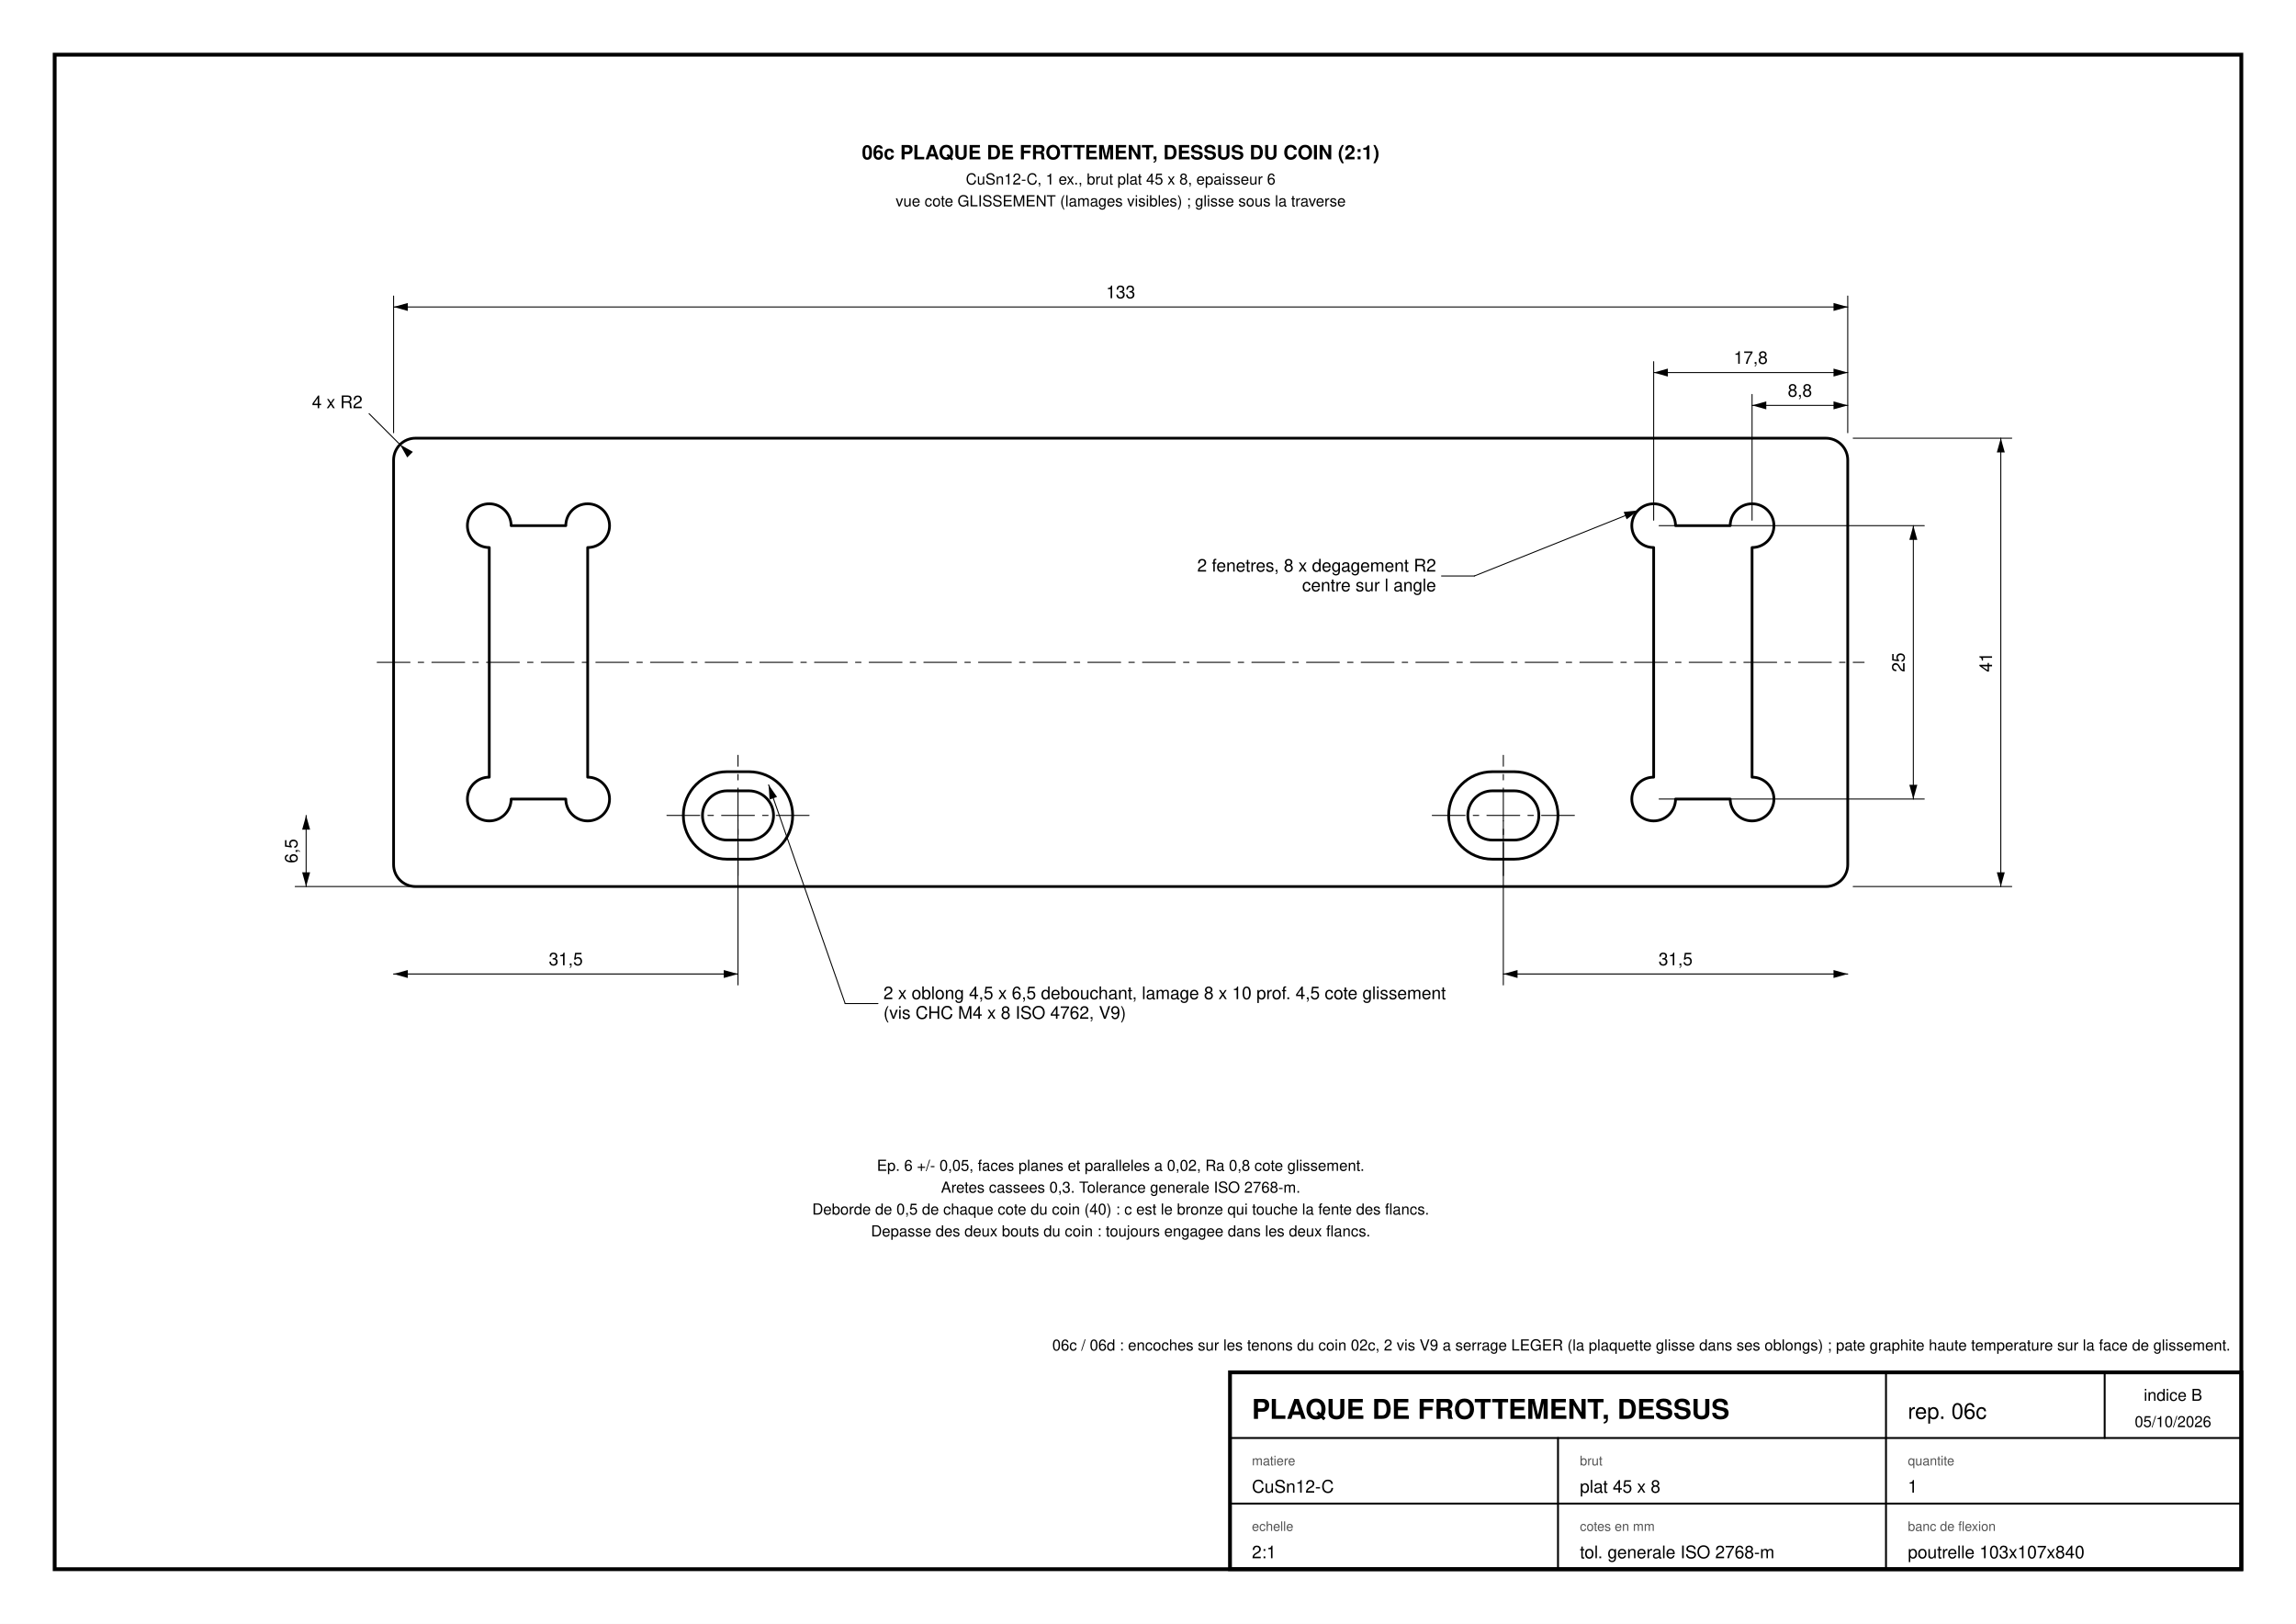
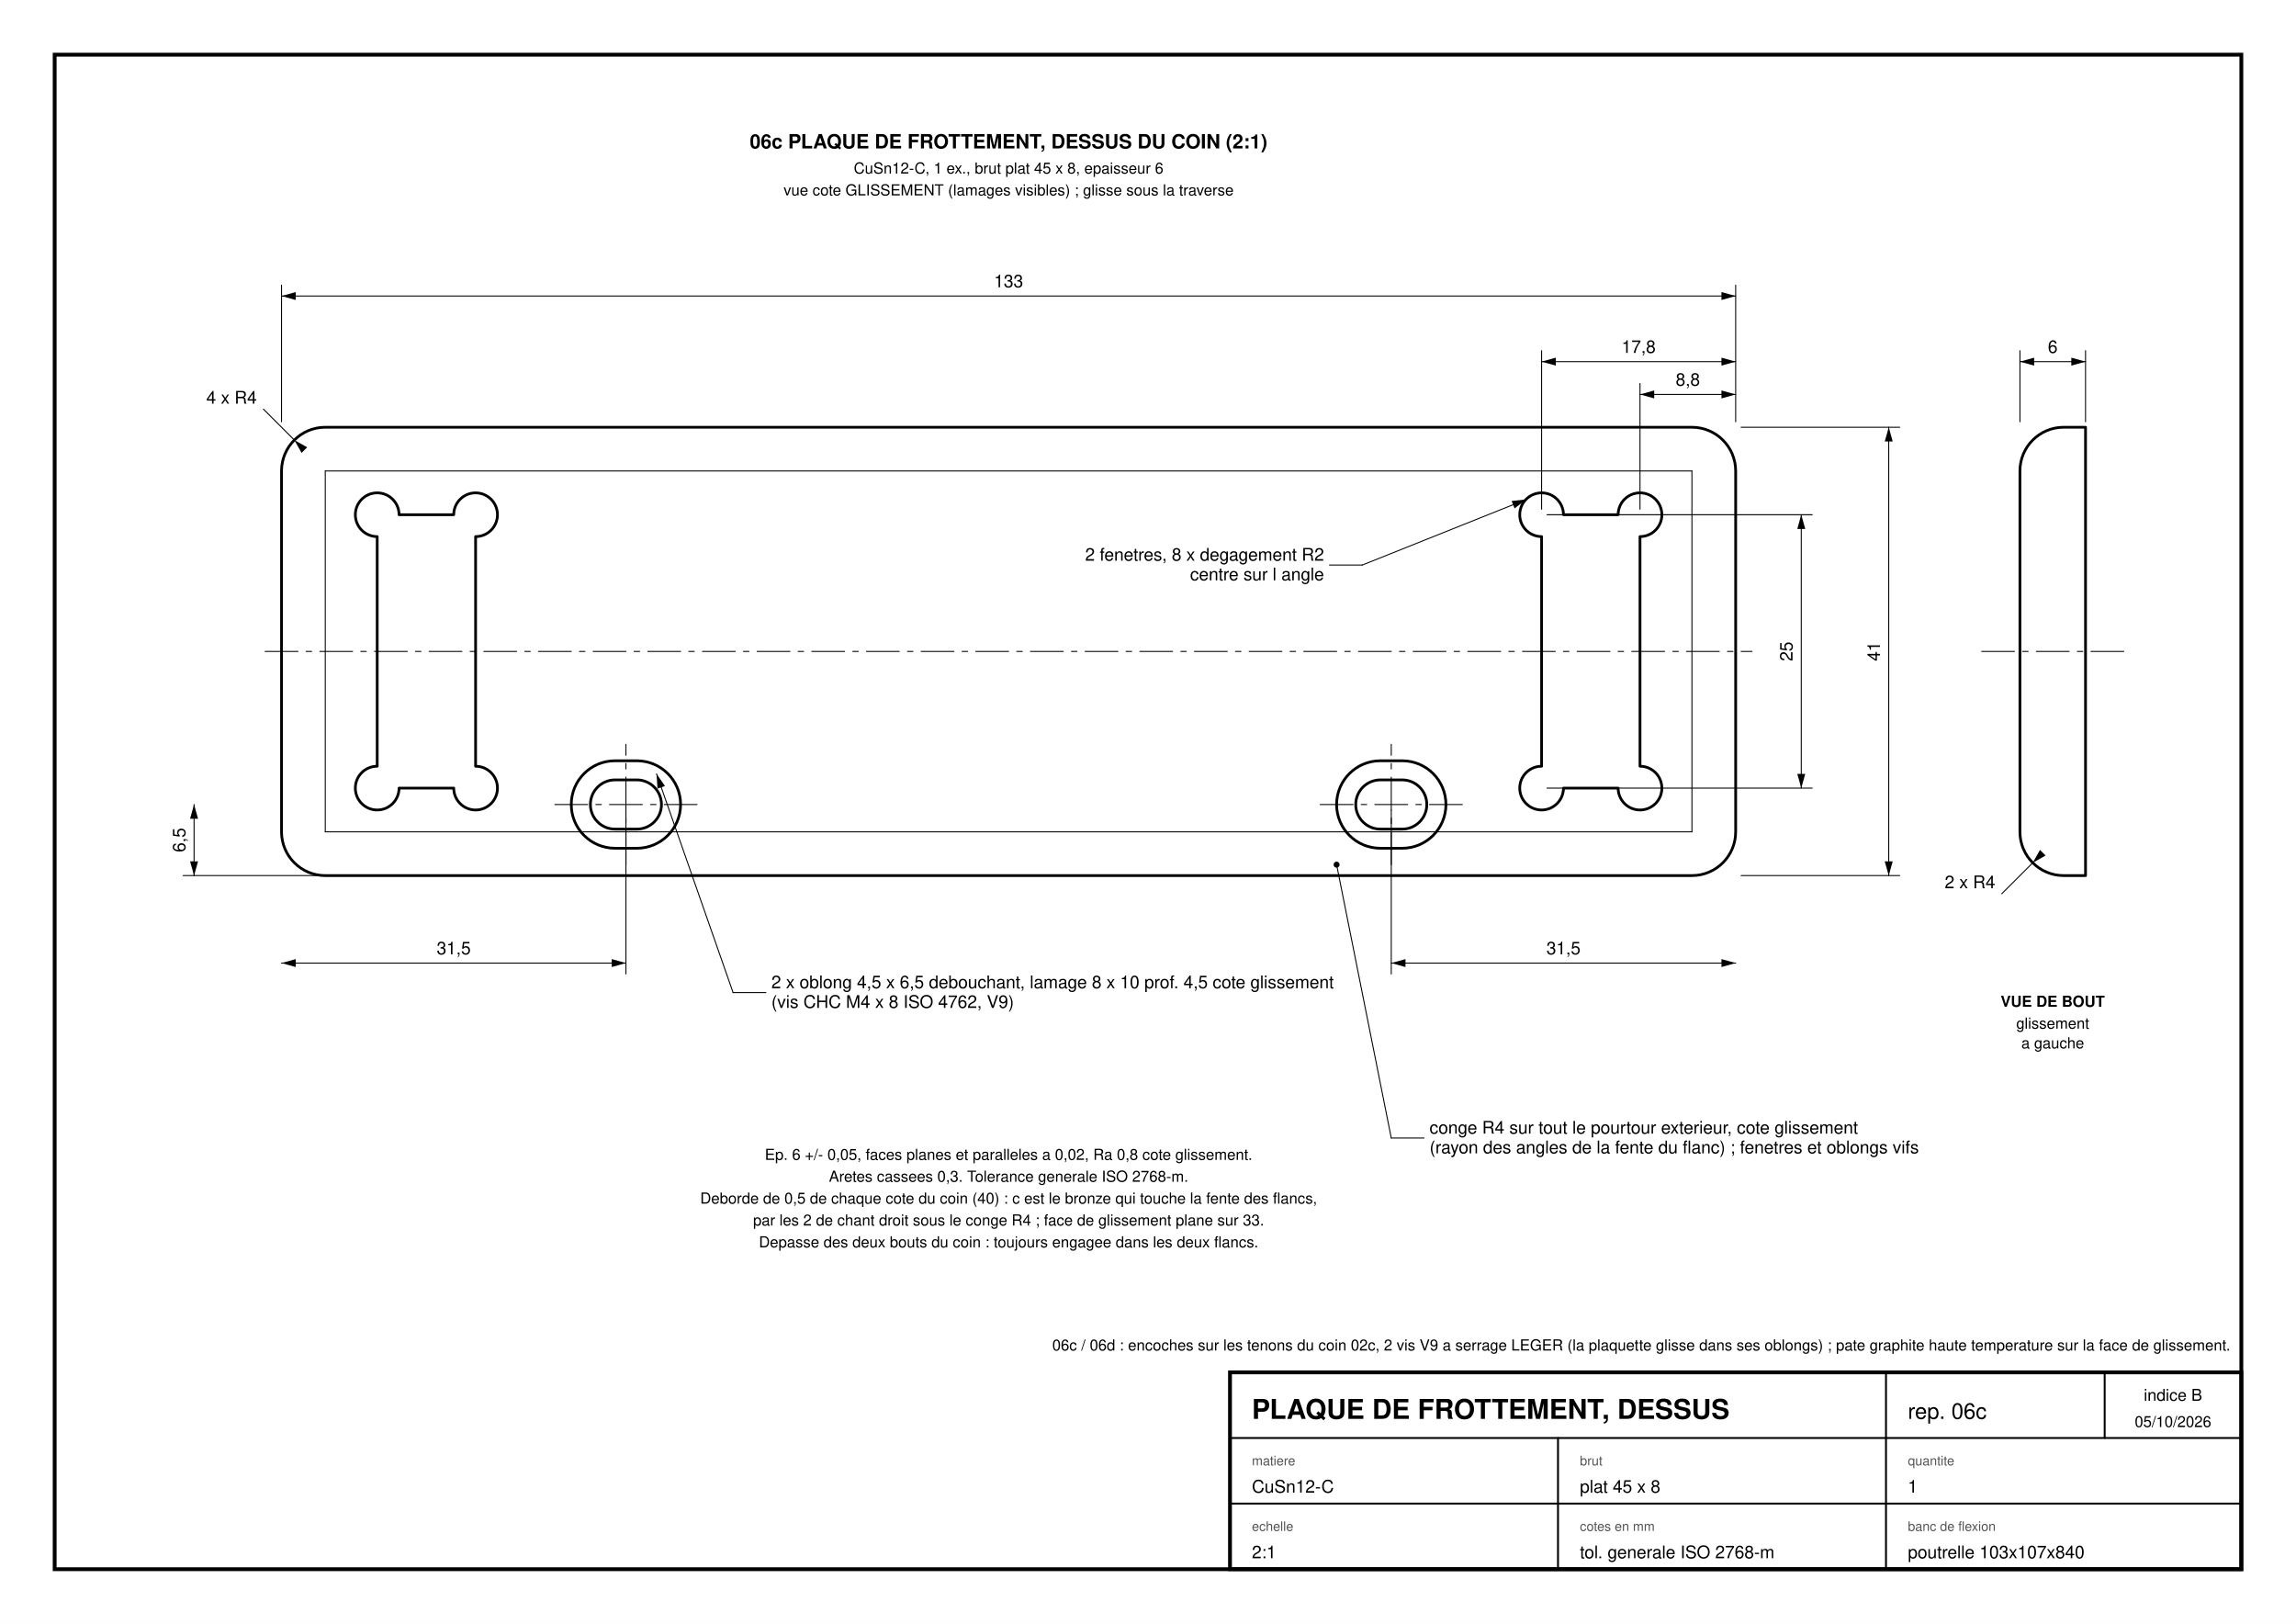
<svg xmlns="http://www.w3.org/2000/svg" width="420mm" height="297mm" viewBox="0 0 420 297">
  <rect width="420" height="297" fill="#fff" />
  <rect x="10.000" y="10.000" width="400.000" height="277.000" fill="none" stroke="#000" stroke-width="0.700" />
  <rect x="225.000" y="251.000" width="185.000" height="36.000" fill="none" stroke="#000" stroke-width="0.700" />
  <line x1="225.000" y1="263.000" x2="410.000" y2="263.000" stroke="#000" stroke-width="0.350" stroke-linecap="round" />
  <line x1="225.000" y1="275.000" x2="410.000" y2="275.000" stroke="#000" stroke-width="0.350" stroke-linecap="round" />
  <line x1="345.000" y1="251.000" x2="345.000" y2="263.000" stroke="#000" stroke-width="0.350" stroke-linecap="round" />
  <line x1="285.000" y1="263.000" x2="285.000" y2="287.000" stroke="#000" stroke-width="0.350" stroke-linecap="round" />
  <line x1="345.000" y1="263.000" x2="345.000" y2="287.000" stroke="#000" stroke-width="0.350" stroke-linecap="round" />
  <text x="229.000" y="259.500" font-family="Helvetica,Arial,sans-serif" font-size="5.00" fill="#000" text-anchor="start" font-weight="bold">PLAQUE DE FROTTEMENT, DESSUS</text>
  <line x1="385.000" y1="251.000" x2="385.000" y2="263.000" stroke="#000" stroke-width="0.350" stroke-linecap="round" />
  <text x="397.500" y="256.200" font-family="Helvetica,Arial,sans-serif" font-size="3.00" fill="#000" text-anchor="middle" font-weight="normal">indice B</text>
  <text x="397.500" y="261.000" font-family="Helvetica,Arial,sans-serif" font-size="2.80" fill="#000" text-anchor="middle" font-weight="normal">05/10/2026</text>
  <text x="349.000" y="259.500" font-family="Helvetica,Arial,sans-serif" font-size="4.00" fill="#000" text-anchor="start" font-weight="normal">rep. 06c</text>
  <text x="229.000" y="268.000" font-family="Helvetica,Arial,sans-serif" font-size="2.40" fill="#555" text-anchor="start" font-weight="normal">matiere</text>
  <text x="229.000" y="273.000" font-family="Helvetica,Arial,sans-serif" font-size="3.20" fill="#000" text-anchor="start" font-weight="normal">CuSn12-C</text>
  <text x="289.000" y="268.000" font-family="Helvetica,Arial,sans-serif" font-size="2.40" fill="#555" text-anchor="start" font-weight="normal">brut</text>
  <text x="289.000" y="273.000" font-family="Helvetica,Arial,sans-serif" font-size="3.20" fill="#000" text-anchor="start" font-weight="normal">plat 45 x 8</text>
  <text x="349.000" y="268.000" font-family="Helvetica,Arial,sans-serif" font-size="2.40" fill="#555" text-anchor="start" font-weight="normal">quantite</text>
  <text x="349.000" y="273.000" font-family="Helvetica,Arial,sans-serif" font-size="3.20" fill="#000" text-anchor="start" font-weight="normal">1</text>
  <text x="229.000" y="280.000" font-family="Helvetica,Arial,sans-serif" font-size="2.40" fill="#555" text-anchor="start" font-weight="normal">echelle</text>
  <text x="229.000" y="285.000" font-family="Helvetica,Arial,sans-serif" font-size="3.20" fill="#000" text-anchor="start" font-weight="normal">2:1</text>
  <text x="289.000" y="280.000" font-family="Helvetica,Arial,sans-serif" font-size="2.40" fill="#555" text-anchor="start" font-weight="normal">cotes en mm</text>
  <text x="289.000" y="285.000" font-family="Helvetica,Arial,sans-serif" font-size="3.20" fill="#000" text-anchor="start" font-weight="normal">tol. generale ISO 2768-m</text>
  <text x="349.000" y="280.000" font-family="Helvetica,Arial,sans-serif" font-size="2.40" fill="#555" text-anchor="start" font-weight="normal">banc de flexion</text>
  <text x="349.000" y="285.000" font-family="Helvetica,Arial,sans-serif" font-size="3.20" fill="#000" text-anchor="start" font-weight="normal">poutrelle 103x107x840</text>
  <text x="408.000" y="247.000" font-family="Helvetica,Arial,sans-serif" font-size="2.80" fill="#000" text-anchor="end" font-weight="normal">06c / 06d : encoches sur les tenons du coin 02c, 2 vis V9 a serrage LEGER (la plaquette glisse dans ses oblongs) ; pate graphite haute temperature sur la face de glissement.</text>
-   <text x="205.000" y="29.142" font-family="Helvetica,Arial,sans-serif" font-size="3.60" fill="#000" text-anchor="middle" font-weight="bold">06c  PLAQUE DE FROTTEMENT, DESSUS DU COIN  (2:1)</text>
-   <text x="205.000" y="33.742" font-family="Helvetica,Arial,sans-serif" font-size="2.80" fill="#000" text-anchor="middle" font-weight="normal">CuSn12-C, 1 ex., brut plat 45 x 8, epaisseur 6</text>
-   <text x="205.000" y="37.742" font-family="Helvetica,Arial,sans-serif" font-size="2.80" fill="#000" text-anchor="middle" font-weight="normal">vue cote GLISSEMENT (lamages visibles) ; glisse sous la traverse</text>
-   <path d="M 334 162.142 L 76 162.142 A 4 4 0 0 1 72 158.142 L 72 84.142 A 4 4 0 0 1 76 80.142 L 334 80.142 A 4 4 0 0 1 338 84.142 L 338 158.142 A 4 4 0 0 1 334 162.142 Z" fill="none" stroke="#000" stroke-width="0.500" stroke-linecap="round" stroke-linejoin="round" />
-   <path d="M 103.5 146.142 L 93.5 146.142 A 4 4 0 1 1 89.5 142.142 L 89.5 100.142 A 4 4 0 1 1 93.5 96.142 L 103.5 96.142 A 4 4 0 1 1 107.5 100.142 L 107.5 142.142 A 4 4 0 1 1 103.5 146.142 Z" fill="none" stroke="#000" stroke-width="0.500" stroke-linecap="round" stroke-linejoin="round" />
-   <path d="M 316.5 146.142 L 306.5 146.142 A 4 4 0 1 1 302.5 142.142 L 302.5 100.142 A 4 4 0 1 1 306.5 96.142 L 316.5 96.142 A 4 4 0 1 1 320.5 100.142 L 320.5 142.142 A 4 4 0 1 1 316.5 146.142 Z" fill="none" stroke="#000" stroke-width="0.500" stroke-linecap="round" stroke-linejoin="round" />
-   <path d="M 133 153.642 L 137 153.642 A 4.5 4.5 0 0 0 137 144.642 L 133 144.642 A 4.5 4.5 0 0 0 133 153.642 Z" fill="none" stroke="#000" stroke-width="0.500" stroke-linecap="round" stroke-linejoin="round" />
-   <path d="M 273 153.642 L 277 153.642 A 4.5 4.5 0 0 0 277 144.642 L 273 144.642 A 4.5 4.5 0 0 0 273 153.642 Z" fill="none" stroke="#000" stroke-width="0.500" stroke-linecap="round" stroke-linejoin="round" />
-   <path d="M 133 157.142 L 137 157.142 A 8 8 0 0 0 137 141.142 L 133 141.142 A 8 8 0 0 0 133 157.142 Z" fill="none" stroke="#000" stroke-width="0.500" stroke-linecap="round" stroke-linejoin="round" />
-   <line x1="122.000" y1="149.142" x2="148.000" y2="149.142" stroke="#000" stroke-width="0.180" stroke-linecap="round" stroke-dasharray="6 1.5 1 1.5" />
-   <line x1="135.000" y1="160.142" x2="135.000" y2="138.142" stroke="#000" stroke-width="0.180" stroke-linecap="round" stroke-dasharray="6 1.5 1 1.5" />
-   <path d="M 273 157.142 L 277 157.142 A 8 8 0 0 0 277 141.142 L 273 141.142 A 8 8 0 0 0 273 157.142 Z" fill="none" stroke="#000" stroke-width="0.500" stroke-linecap="round" stroke-linejoin="round" />
-   <line x1="262.000" y1="149.142" x2="288.000" y2="149.142" stroke="#000" stroke-width="0.180" stroke-linecap="round" stroke-dasharray="6 1.5 1 1.5" />
-   <line x1="275.000" y1="160.142" x2="275.000" y2="138.142" stroke="#000" stroke-width="0.180" stroke-linecap="round" stroke-dasharray="6 1.5 1 1.5" />
-   <line x1="69.000" y1="121.142" x2="341.000" y2="121.142" stroke="#000" stroke-width="0.180" stroke-linecap="round" stroke-dasharray="6 1.5 1 1.5" />
-   <line x1="72.000" y1="79.142" x2="72.000" y2="54.142" stroke="#000" stroke-width="0.180" stroke-linecap="round" />
-   <line x1="338.000" y1="79.142" x2="338.000" y2="54.142" stroke="#000" stroke-width="0.180" stroke-linecap="round" />
-   <line x1="72.000" y1="56.142" x2="338.000" y2="56.142" stroke="#000" stroke-width="0.180" stroke-linecap="round" />
-   <path d="M 72 56.142 L 74.6 56.87 L 74.6 55.414 Z" fill="#000" />
-   <path d="M 338 56.142 L 335.4 55.414 L 335.4 56.87 Z" fill="#000" />
-   <text x="205.000" y="54.542" font-family="Helvetica,Arial,sans-serif" font-size="3.20" fill="#000" text-anchor="middle" font-weight="normal">133</text>
-   <line x1="339.000" y1="162.142" x2="368.000" y2="162.142" stroke="#000" stroke-width="0.180" stroke-linecap="round" />
-   <line x1="339.000" y1="80.142" x2="368.000" y2="80.142" stroke="#000" stroke-width="0.180" stroke-linecap="round" />
-   <line x1="366.000" y1="162.142" x2="366.000" y2="80.142" stroke="#000" stroke-width="0.180" stroke-linecap="round" />
-   <path d="M 366 162.142 L 366.728 159.542 L 365.272 159.542 Z" fill="#000" />
-   <path d="M 366 80.142 L 365.272 82.742 L 366.728 82.742 Z" fill="#000" />
-   <text x="364.400" y="121.142" font-family="Helvetica,Arial,sans-serif" font-size="3.20" fill="#000" text-anchor="middle" font-weight="normal" transform="rotate(-90.00 364.400 121.142)">41</text>
-   <line x1="303.500" y1="146.142" x2="352.000" y2="146.142" stroke="#000" stroke-width="0.180" stroke-linecap="round" />
-   <line x1="303.500" y1="96.142" x2="352.000" y2="96.142" stroke="#000" stroke-width="0.180" stroke-linecap="round" />
-   <line x1="350.000" y1="146.142" x2="350.000" y2="96.142" stroke="#000" stroke-width="0.180" stroke-linecap="round" />
-   <path d="M 350 146.142 L 350.728 143.542 L 349.272 143.542 Z" fill="#000" />
-   <path d="M 350 96.142 L 349.272 98.742 L 350.728 98.742 Z" fill="#000" />
-   <text x="348.400" y="121.142" font-family="Helvetica,Arial,sans-serif" font-size="3.20" fill="#000" text-anchor="middle" font-weight="normal" transform="rotate(-90.00 348.400 121.142)">25</text>
-   <line x1="302.500" y1="95.142" x2="302.500" y2="66.142" stroke="#000" stroke-width="0.180" stroke-linecap="round" />
-   <line x1="302.500" y1="68.142" x2="338.000" y2="68.142" stroke="#000" stroke-width="0.180" stroke-linecap="round" />
-   <path d="M 302.5 68.142 L 305.1 68.87 L 305.1 67.414 Z" fill="#000" />
-   <path d="M 338 68.142 L 335.4 67.414 L 335.4 68.87 Z" fill="#000" />
-   <text x="320.250" y="66.542" font-family="Helvetica,Arial,sans-serif" font-size="3.20" fill="#000" text-anchor="middle" font-weight="normal">17,8</text>
-   <line x1="320.500" y1="95.142" x2="320.500" y2="72.142" stroke="#000" stroke-width="0.180" stroke-linecap="round" />
-   <line x1="320.500" y1="74.142" x2="338.000" y2="74.142" stroke="#000" stroke-width="0.180" stroke-linecap="round" />
-   <path d="M 320.5 74.142 L 323.1 74.87 L 323.1 73.414 Z" fill="#000" />
-   <path d="M 338 74.142 L 335.4 73.414 L 335.4 74.87 Z" fill="#000" />
-   <text x="329.250" y="72.542" font-family="Helvetica,Arial,sans-serif" font-size="3.20" fill="#000" text-anchor="middle" font-weight="normal">8,8</text>
-   <line x1="73.172" y1="81.314" x2="67.515" y2="75.657" stroke="#000" stroke-width="0.180" stroke-linecap="round" />
-   <path d="M 73.172 81.314 L 74.495 83.667 L 75.525 82.637 Z" fill="#000" />
-   <text x="66.315" y="74.657" font-family="Helvetica,Arial,sans-serif" font-size="3.20" fill="#000" text-anchor="end" font-weight="normal">4 x R2</text>
-   <line x1="135.000" y1="150.142" x2="135.000" y2="180.142" stroke="#000" stroke-width="0.180" stroke-linecap="round" />
-   <line x1="72.000" y1="178.142" x2="135.000" y2="178.142" stroke="#000" stroke-width="0.180" stroke-linecap="round" />
-   <path d="M 72 178.142 L 74.6 178.87 L 74.6 177.414 Z" fill="#000" />
-   <path d="M 135 178.142 L 132.4 177.414 L 132.4 178.87 Z" fill="#000" />
-   <text x="103.500" y="176.542" font-family="Helvetica,Arial,sans-serif" font-size="3.20" fill="#000" text-anchor="middle" font-weight="normal">31,5</text>
-   <line x1="275.000" y1="150.142" x2="275.000" y2="180.142" stroke="#000" stroke-width="0.180" stroke-linecap="round" />
-   <line x1="275.000" y1="178.142" x2="338.000" y2="178.142" stroke="#000" stroke-width="0.180" stroke-linecap="round" />
-   <path d="M 275 178.142 L 277.6 178.87 L 277.6 177.414 Z" fill="#000" />
-   <path d="M 338 178.142 L 335.4 177.414 L 335.4 178.87 Z" fill="#000" />
-   <text x="306.500" y="176.542" font-family="Helvetica,Arial,sans-serif" font-size="3.20" fill="#000" text-anchor="middle" font-weight="normal">31,5</text>
-   <line x1="134.000" y1="162.142" x2="54.000" y2="162.142" stroke="#000" stroke-width="0.180" stroke-linecap="round" />
-   <line x1="56.000" y1="162.142" x2="56.000" y2="149.142" stroke="#000" stroke-width="0.180" stroke-linecap="round" />
-   <path d="M 56 162.142 L 56.728 159.542 L 55.272 159.542 Z" fill="#000" />
-   <path d="M 56 149.142 L 55.272 151.742 L 56.728 151.742 Z" fill="#000" />
-   <text x="54.400" y="155.642" font-family="Helvetica,Arial,sans-serif" font-size="3.20" fill="#000" text-anchor="middle" font-weight="normal" transform="rotate(-90.00 54.400 155.642)">6,5</text>
-   <line x1="140.600" y1="143.542" x2="154.600" y2="183.542" stroke="#000" stroke-width="0.180" stroke-linecap="round" />
-   <path d="M 140.6 143.542 L 140.772 146.237 L 142.146 145.756 Z" fill="#000" />
-   <line x1="154.600" y1="183.542" x2="160.600" y2="183.542" stroke="#000" stroke-width="0.180" stroke-linecap="round" />
-   <text x="161.600" y="182.742" font-family="Helvetica,Arial,sans-serif" font-size="3.20" fill="#000" text-anchor="start" font-weight="normal">2 x oblong 4,5 x 6,5 debouchant, lamage 8 x 10 prof. 4,5 cote glissement</text>
-   <text x="161.600" y="186.342" font-family="Helvetica,Arial,sans-serif" font-size="3.20" fill="#000" text-anchor="start" font-weight="normal">(vis CHC M4 x 8 ISO 4762, V9)</text>
-   <line x1="299.700" y1="93.342" x2="269.700" y2="105.342" stroke="#000" stroke-width="0.180" stroke-linecap="round" />
-   <path d="M 299.7 93.342 L 297.016 93.632 L 297.556 94.984 Z" fill="#000" />
-   <line x1="269.700" y1="105.342" x2="263.700" y2="105.342" stroke="#000" stroke-width="0.180" stroke-linecap="round" />
-   <text x="262.700" y="104.542" font-family="Helvetica,Arial,sans-serif" font-size="3.20" fill="#000" text-anchor="end" font-weight="normal">2 fenetres, 8 x degagement R2</text>
-   <text x="262.700" y="108.142" font-family="Helvetica,Arial,sans-serif" font-size="3.20" fill="#000" text-anchor="end" font-weight="normal">centre sur l angle</text>
-   <text x="205.000" y="214.142" font-family="Helvetica,Arial,sans-serif" font-size="2.80" fill="#000" text-anchor="middle" font-weight="normal">Ep. 6 +/- 0,05, faces planes et paralleles a 0,02, Ra 0,8 cote glissement.</text>
-   <text x="205.000" y="218.142" font-family="Helvetica,Arial,sans-serif" font-size="2.80" fill="#000" text-anchor="middle" font-weight="normal">Aretes cassees 0,3. Tolerance generale ISO 2768-m.</text>
-   <text x="205.000" y="222.142" font-family="Helvetica,Arial,sans-serif" font-size="2.80" fill="#000" text-anchor="middle" font-weight="normal">Deborde de 0,5 de chaque cote du coin (40) : c est le bronze qui touche la fente des flancs.</text>
-   <text x="205.000" y="226.142" font-family="Helvetica,Arial,sans-serif" font-size="2.80" fill="#000" text-anchor="middle" font-weight="normal">Depasse des deux bouts du coin : toujours engagee dans les deux flancs.</text>
+   <text x="184.500" y="27.142" font-family="Helvetica,Arial,sans-serif" font-size="3.60" fill="#000" text-anchor="middle" font-weight="bold">06c  PLAQUE DE FROTTEMENT, DESSUS DU COIN  (2:1)</text>
+   <text x="184.500" y="31.742" font-family="Helvetica,Arial,sans-serif" font-size="2.80" fill="#000" text-anchor="middle" font-weight="normal">CuSn12-C, 1 ex., brut plat 45 x 8, epaisseur 6</text>
+   <text x="184.500" y="35.742" font-family="Helvetica,Arial,sans-serif" font-size="2.80" fill="#000" text-anchor="middle" font-weight="normal">vue cote GLISSEMENT (lamages visibles) ; glisse sous la traverse</text>
+   <path d="M 309.5 160.142 L 59.5 160.142 A 8 8 0 0 1 51.5 152.142 L 51.5 86.142 A 8 8 0 0 1 59.5 78.142 L 309.5 78.142 A 8 8 0 0 1 317.5 86.142 L 317.5 152.142 A 8 8 0 0 1 309.5 160.142 Z" fill="none" stroke="#000" stroke-width="0.500" stroke-linecap="round" stroke-linejoin="round" />
+   <path d="M 83 144.142 L 73 144.142 A 4 4 0 1 1 69 140.142 L 69 98.142 A 4 4 0 1 1 73 94.142 L 83 94.142 A 4 4 0 1 1 87 98.142 L 87 140.142 A 4 4 0 1 1 83 144.142 Z" fill="none" stroke="#000" stroke-width="0.500" stroke-linecap="round" stroke-linejoin="round" />
+   <path d="M 296 144.142 L 286 144.142 A 4 4 0 1 1 282 140.142 L 282 98.142 A 4 4 0 1 1 286 94.142 L 296 94.142 A 4 4 0 1 1 300 98.142 L 300 140.142 A 4 4 0 1 1 296 144.142 Z" fill="none" stroke="#000" stroke-width="0.500" stroke-linecap="round" stroke-linejoin="round" />
+   <path d="M 112.5 151.642 L 116.5 151.642 A 4.5 4.5 0 0 0 116.5 142.642 L 112.5 142.642 A 4.5 4.5 0 0 0 112.5 151.642 Z" fill="none" stroke="#000" stroke-width="0.500" stroke-linecap="round" stroke-linejoin="round" />
+   <path d="M 252.5 151.642 L 256.5 151.642 A 4.5 4.5 0 0 0 256.5 142.642 L 252.5 142.642 A 4.5 4.5 0 0 0 252.5 151.642 Z" fill="none" stroke="#000" stroke-width="0.500" stroke-linecap="round" stroke-linejoin="round" />
+   <path d="M 112.5 155.142 L 116.5 155.142 A 8 8 0 0 0 116.5 139.142 L 112.5 139.142 A 8 8 0 0 0 112.5 155.142 Z" fill="none" stroke="#000" stroke-width="0.500" stroke-linecap="round" stroke-linejoin="round" />
+   <line x1="101.500" y1="147.142" x2="127.500" y2="147.142" stroke="#000" stroke-width="0.180" stroke-linecap="round" stroke-dasharray="6 1.5 1 1.5" />
+   <line x1="114.500" y1="158.142" x2="114.500" y2="136.142" stroke="#000" stroke-width="0.180" stroke-linecap="round" stroke-dasharray="6 1.5 1 1.5" />
+   <path d="M 252.5 155.142 L 256.5 155.142 A 8 8 0 0 0 256.5 139.142 L 252.5 139.142 A 8 8 0 0 0 252.5 155.142 Z" fill="none" stroke="#000" stroke-width="0.500" stroke-linecap="round" stroke-linejoin="round" />
+   <line x1="241.500" y1="147.142" x2="267.500" y2="147.142" stroke="#000" stroke-width="0.180" stroke-linecap="round" stroke-dasharray="6 1.5 1 1.5" />
+   <line x1="254.500" y1="158.142" x2="254.500" y2="136.142" stroke="#000" stroke-width="0.180" stroke-linecap="round" stroke-dasharray="6 1.5 1 1.5" />
+   <line x1="48.500" y1="119.142" x2="320.500" y2="119.142" stroke="#000" stroke-width="0.180" stroke-linecap="round" stroke-dasharray="6 1.5 1 1.5" />
+   <line x1="59.500" y1="152.142" x2="309.500" y2="152.142" stroke="#000" stroke-width="0.180" stroke-linecap="round" />
+   <line x1="309.500" y1="152.142" x2="309.500" y2="86.142" stroke="#000" stroke-width="0.180" stroke-linecap="round" />
+   <line x1="309.500" y1="86.142" x2="59.500" y2="86.142" stroke="#000" stroke-width="0.180" stroke-linecap="round" />
+   <line x1="59.500" y1="86.142" x2="59.500" y2="152.142" stroke="#000" stroke-width="0.180" stroke-linecap="round" />
+   <line x1="244.500" y1="158.142" x2="254.500" y2="208.142" stroke="#000" stroke-width="0.180" stroke-linecap="round" />
+   <circle cx="244.500" cy="158.142" r="0.55" fill="#000" />
+   <line x1="254.500" y1="208.142" x2="260.500" y2="208.142" stroke="#000" stroke-width="0.180" stroke-linecap="round" />
+   <text x="261.500" y="207.342" font-family="Helvetica,Arial,sans-serif" font-size="3.20" fill="#000" text-anchor="start" font-weight="normal">conge R4 sur tout le pourtour exterieur, cote glissement</text>
+   <text x="261.500" y="210.942" font-family="Helvetica,Arial,sans-serif" font-size="3.20" fill="#000" text-anchor="start" font-weight="normal">(rayon des angles de la fente du flanc) ; fenetres et oblongs vifs</text>
+   <path d="M 377.5 78.142 L 381.5 78.142 L 381.5 160.142 L 377.5 160.142 A 8 8 0 0 1 369.5 152.142 L 369.5 86.142 A 8 8 0 0 1 377.5 78.142 Z" fill="none" stroke="#000" stroke-width="0.500" stroke-linecap="round" stroke-linejoin="round" />
+   <line x1="362.500" y1="119.142" x2="388.500" y2="119.142" stroke="#000" stroke-width="0.180" stroke-linecap="round" stroke-dasharray="6 1.5 1 1.5" />
+   <line x1="369.500" y1="77.142" x2="369.500" y2="64.142" stroke="#000" stroke-width="0.180" stroke-linecap="round" />
+   <line x1="381.500" y1="77.142" x2="381.500" y2="64.142" stroke="#000" stroke-width="0.180" stroke-linecap="round" />
+   <line x1="369.500" y1="66.142" x2="381.500" y2="66.142" stroke="#000" stroke-width="0.180" stroke-linecap="round" />
+   <path d="M 369.5 66.142 L 372.1 66.87 L 372.1 65.414 Z" fill="#000" />
+   <path d="M 381.5 66.142 L 378.9 65.414 L 378.9 66.87 Z" fill="#000" />
+   <text x="375.500" y="64.542" font-family="Helvetica,Arial,sans-serif" font-size="3.20" fill="#000" text-anchor="middle" font-weight="normal">6</text>
+   <line x1="371.843" y1="157.799" x2="366.186" y2="163.456" stroke="#000" stroke-width="0.180" stroke-linecap="round" />
+   <path d="M 371.843 157.799 L 374.196 156.475 L 373.167 155.446 Z" fill="#000" />
+   <text x="364.986" y="162.456" font-family="Helvetica,Arial,sans-serif" font-size="3.20" fill="#000" text-anchor="end" font-weight="normal">2 x R4</text>
+   <text x="375.500" y="184.142" font-family="Helvetica,Arial,sans-serif" font-size="2.80" fill="#000" text-anchor="middle" font-weight="bold">VUE DE BOUT</text>
+   <text x="375.500" y="188.142" font-family="Helvetica,Arial,sans-serif" font-size="2.80" fill="#000" text-anchor="middle" font-weight="normal">glissement</text>
+   <text x="375.500" y="191.742" font-family="Helvetica,Arial,sans-serif" font-size="2.80" fill="#000" text-anchor="middle" font-weight="normal">a gauche</text>
+   <line x1="51.500" y1="77.142" x2="51.500" y2="52.142" stroke="#000" stroke-width="0.180" stroke-linecap="round" />
+   <line x1="317.500" y1="77.142" x2="317.500" y2="52.142" stroke="#000" stroke-width="0.180" stroke-linecap="round" />
+   <line x1="51.500" y1="54.142" x2="317.500" y2="54.142" stroke="#000" stroke-width="0.180" stroke-linecap="round" />
+   <path d="M 51.5 54.142 L 54.1 54.87 L 54.1 53.414 Z" fill="#000" />
+   <path d="M 317.5 54.142 L 314.9 53.414 L 314.9 54.87 Z" fill="#000" />
+   <text x="184.500" y="52.542" font-family="Helvetica,Arial,sans-serif" font-size="3.20" fill="#000" text-anchor="middle" font-weight="normal">133</text>
+   <line x1="318.500" y1="160.142" x2="347.500" y2="160.142" stroke="#000" stroke-width="0.180" stroke-linecap="round" />
+   <line x1="318.500" y1="78.142" x2="347.500" y2="78.142" stroke="#000" stroke-width="0.180" stroke-linecap="round" />
+   <line x1="345.500" y1="160.142" x2="345.500" y2="78.142" stroke="#000" stroke-width="0.180" stroke-linecap="round" />
+   <path d="M 345.5 160.142 L 346.228 157.542 L 344.772 157.542 Z" fill="#000" />
+   <path d="M 345.5 78.142 L 344.772 80.742 L 346.228 80.742 Z" fill="#000" />
+   <text x="343.900" y="119.142" font-family="Helvetica,Arial,sans-serif" font-size="3.20" fill="#000" text-anchor="middle" font-weight="normal" transform="rotate(-90.00 343.900 119.142)">41</text>
+   <line x1="283.000" y1="144.142" x2="331.500" y2="144.142" stroke="#000" stroke-width="0.180" stroke-linecap="round" />
+   <line x1="283.000" y1="94.142" x2="331.500" y2="94.142" stroke="#000" stroke-width="0.180" stroke-linecap="round" />
+   <line x1="329.500" y1="144.142" x2="329.500" y2="94.142" stroke="#000" stroke-width="0.180" stroke-linecap="round" />
+   <path d="M 329.5 144.142 L 330.228 141.542 L 328.772 141.542 Z" fill="#000" />
+   <path d="M 329.5 94.142 L 328.772 96.742 L 330.228 96.742 Z" fill="#000" />
+   <text x="327.900" y="119.142" font-family="Helvetica,Arial,sans-serif" font-size="3.20" fill="#000" text-anchor="middle" font-weight="normal" transform="rotate(-90.00 327.900 119.142)">25</text>
+   <line x1="282.000" y1="93.142" x2="282.000" y2="64.142" stroke="#000" stroke-width="0.180" stroke-linecap="round" />
+   <line x1="282.000" y1="66.142" x2="317.500" y2="66.142" stroke="#000" stroke-width="0.180" stroke-linecap="round" />
+   <path d="M 282 66.142 L 284.6 66.87 L 284.6 65.414 Z" fill="#000" />
+   <path d="M 317.5 66.142 L 314.9 65.414 L 314.9 66.87 Z" fill="#000" />
+   <text x="299.750" y="64.542" font-family="Helvetica,Arial,sans-serif" font-size="3.20" fill="#000" text-anchor="middle" font-weight="normal">17,8</text>
+   <line x1="300.000" y1="93.142" x2="300.000" y2="70.142" stroke="#000" stroke-width="0.180" stroke-linecap="round" />
+   <line x1="300.000" y1="72.142" x2="317.500" y2="72.142" stroke="#000" stroke-width="0.180" stroke-linecap="round" />
+   <path d="M 300 72.142 L 302.6 72.87 L 302.6 71.414 Z" fill="#000" />
+   <path d="M 317.5 72.142 L 314.9 71.414 L 314.9 72.87 Z" fill="#000" />
+   <text x="308.750" y="70.542" font-family="Helvetica,Arial,sans-serif" font-size="3.20" fill="#000" text-anchor="middle" font-weight="normal">8,8</text>
+   <line x1="53.843" y1="80.485" x2="48.186" y2="74.828" stroke="#000" stroke-width="0.180" stroke-linecap="round" />
+   <path d="M 53.843 80.485 L 55.167 82.838 L 56.196 81.809 Z" fill="#000" />
+   <text x="46.986" y="73.828" font-family="Helvetica,Arial,sans-serif" font-size="3.20" fill="#000" text-anchor="end" font-weight="normal">4 x R4</text>
+   <line x1="114.500" y1="148.142" x2="114.500" y2="178.142" stroke="#000" stroke-width="0.180" stroke-linecap="round" />
+   <line x1="51.500" y1="176.142" x2="114.500" y2="176.142" stroke="#000" stroke-width="0.180" stroke-linecap="round" />
+   <path d="M 51.5 176.142 L 54.1 176.87 L 54.1 175.414 Z" fill="#000" />
+   <path d="M 114.5 176.142 L 111.9 175.414 L 111.9 176.87 Z" fill="#000" />
+   <text x="83.000" y="174.542" font-family="Helvetica,Arial,sans-serif" font-size="3.20" fill="#000" text-anchor="middle" font-weight="normal">31,5</text>
+   <line x1="254.500" y1="148.142" x2="254.500" y2="178.142" stroke="#000" stroke-width="0.180" stroke-linecap="round" />
+   <line x1="254.500" y1="176.142" x2="317.500" y2="176.142" stroke="#000" stroke-width="0.180" stroke-linecap="round" />
+   <path d="M 254.5 176.142 L 257.1 176.87 L 257.1 175.414 Z" fill="#000" />
+   <path d="M 317.5 176.142 L 314.9 175.414 L 314.9 176.87 Z" fill="#000" />
+   <text x="286.000" y="174.542" font-family="Helvetica,Arial,sans-serif" font-size="3.20" fill="#000" text-anchor="middle" font-weight="normal">31,5</text>
+   <line x1="113.500" y1="160.142" x2="33.500" y2="160.142" stroke="#000" stroke-width="0.180" stroke-linecap="round" />
+   <line x1="35.500" y1="160.142" x2="35.500" y2="147.142" stroke="#000" stroke-width="0.180" stroke-linecap="round" />
+   <path d="M 35.5 160.142 L 36.228 157.542 L 34.772 157.542 Z" fill="#000" />
+   <path d="M 35.5 147.142 L 34.772 149.742 L 36.228 149.742 Z" fill="#000" />
+   <text x="33.900" y="153.642" font-family="Helvetica,Arial,sans-serif" font-size="3.20" fill="#000" text-anchor="middle" font-weight="normal" transform="rotate(-90.00 33.900 153.642)">6,5</text>
+   <line x1="120.100" y1="141.542" x2="134.100" y2="181.542" stroke="#000" stroke-width="0.180" stroke-linecap="round" />
+   <path d="M 120.1 141.542 L 120.272 144.237 L 121.646 143.756 Z" fill="#000" />
+   <line x1="134.100" y1="181.542" x2="140.100" y2="181.542" stroke="#000" stroke-width="0.180" stroke-linecap="round" />
+   <text x="141.100" y="180.742" font-family="Helvetica,Arial,sans-serif" font-size="3.20" fill="#000" text-anchor="start" font-weight="normal">2 x oblong 4,5 x 6,5 debouchant, lamage 8 x 10 prof. 4,5 cote glissement</text>
+   <text x="141.100" y="184.342" font-family="Helvetica,Arial,sans-serif" font-size="3.20" fill="#000" text-anchor="start" font-weight="normal">(vis CHC M4 x 8 ISO 4762, V9)</text>
+   <line x1="279.200" y1="91.342" x2="249.200" y2="103.342" stroke="#000" stroke-width="0.180" stroke-linecap="round" />
+   <path d="M 279.2 91.342 L 276.516 91.632 L 277.056 92.984 Z" fill="#000" />
+   <line x1="249.200" y1="103.342" x2="243.200" y2="103.342" stroke="#000" stroke-width="0.180" stroke-linecap="round" />
+   <text x="242.200" y="102.542" font-family="Helvetica,Arial,sans-serif" font-size="3.20" fill="#000" text-anchor="end" font-weight="normal">2 fenetres, 8 x degagement R2</text>
+   <text x="242.200" y="106.142" font-family="Helvetica,Arial,sans-serif" font-size="3.20" fill="#000" text-anchor="end" font-weight="normal">centre sur l angle</text>
+   <text x="184.500" y="212.142" font-family="Helvetica,Arial,sans-serif" font-size="2.80" fill="#000" text-anchor="middle" font-weight="normal">Ep. 6 +/- 0,05, faces planes et paralleles a 0,02, Ra 0,8 cote glissement.</text>
+   <text x="184.500" y="216.142" font-family="Helvetica,Arial,sans-serif" font-size="2.80" fill="#000" text-anchor="middle" font-weight="normal">Aretes cassees 0,3. Tolerance generale ISO 2768-m.</text>
+   <text x="184.500" y="220.142" font-family="Helvetica,Arial,sans-serif" font-size="2.80" fill="#000" text-anchor="middle" font-weight="normal">Deborde de 0,5 de chaque cote du coin (40) : c est le bronze qui touche la fente des flancs,</text>
+   <text x="184.500" y="224.142" font-family="Helvetica,Arial,sans-serif" font-size="2.80" fill="#000" text-anchor="middle" font-weight="normal">par les 2 de chant droit sous le conge R4 ; face de glissement plane sur 33.</text>
+   <text x="184.500" y="228.142" font-family="Helvetica,Arial,sans-serif" font-size="2.80" fill="#000" text-anchor="middle" font-weight="normal">Depasse des deux bouts du coin : toujours engagee dans les deux flancs.</text>
</svg>
